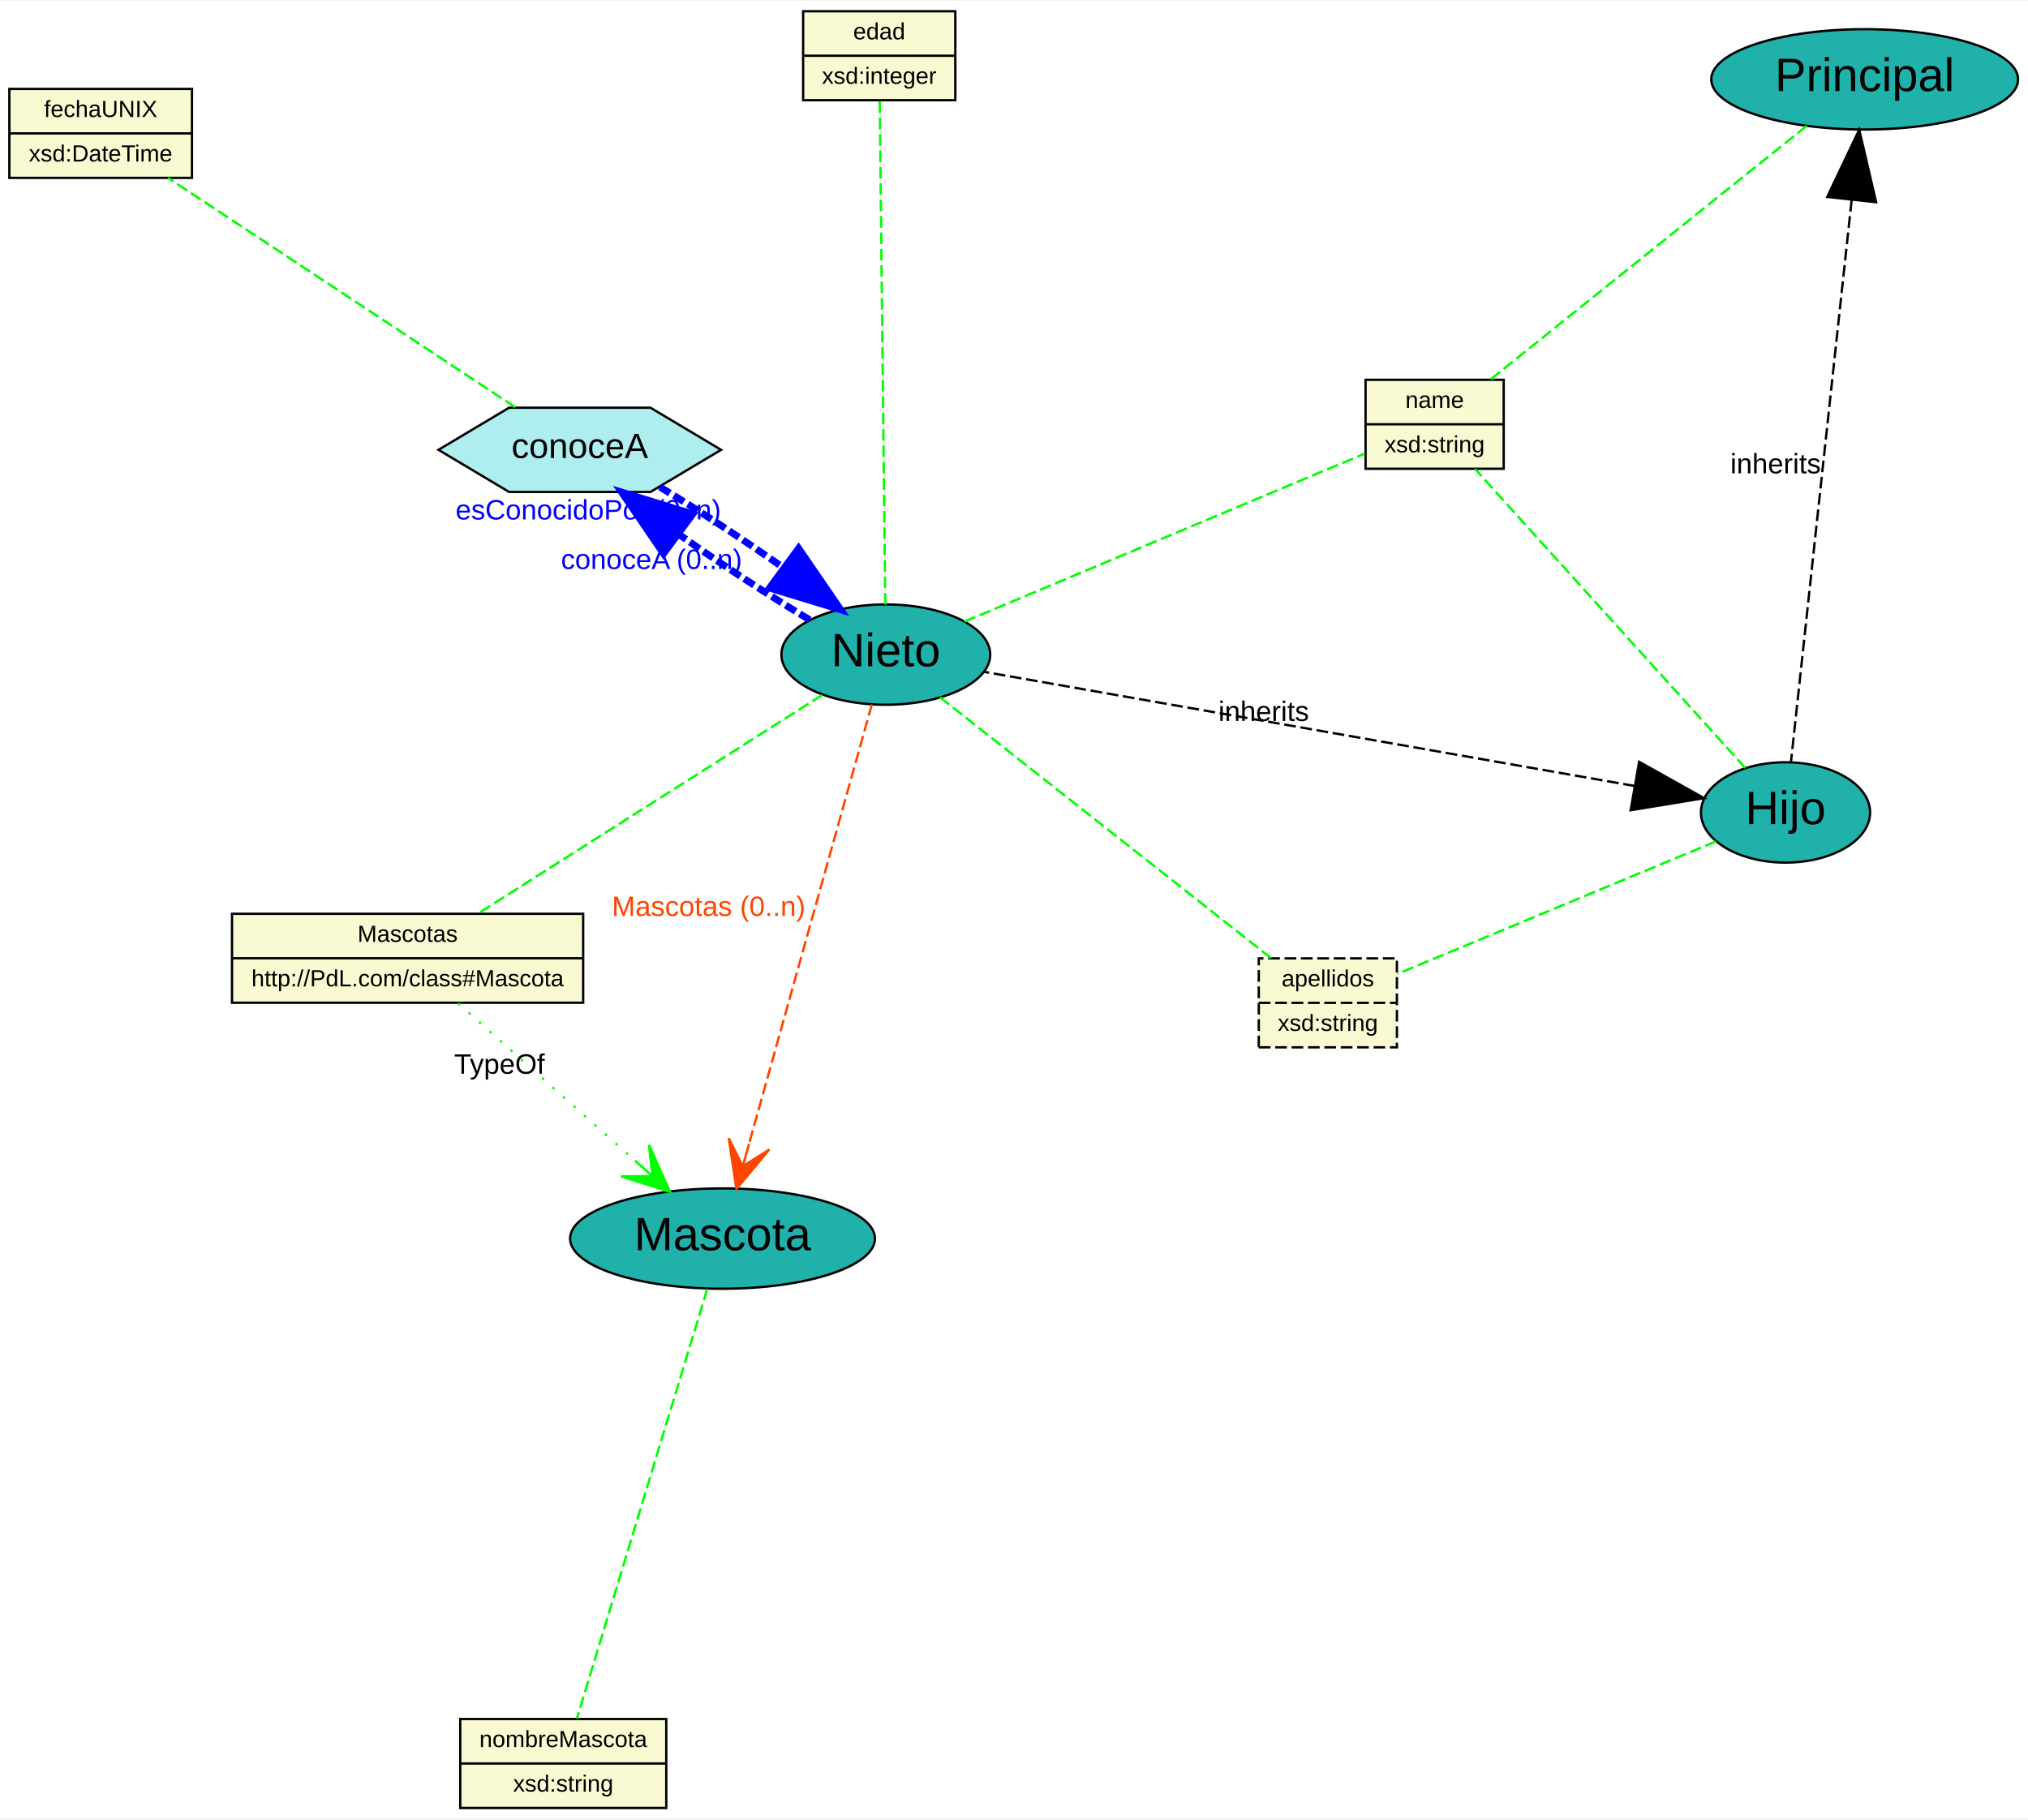
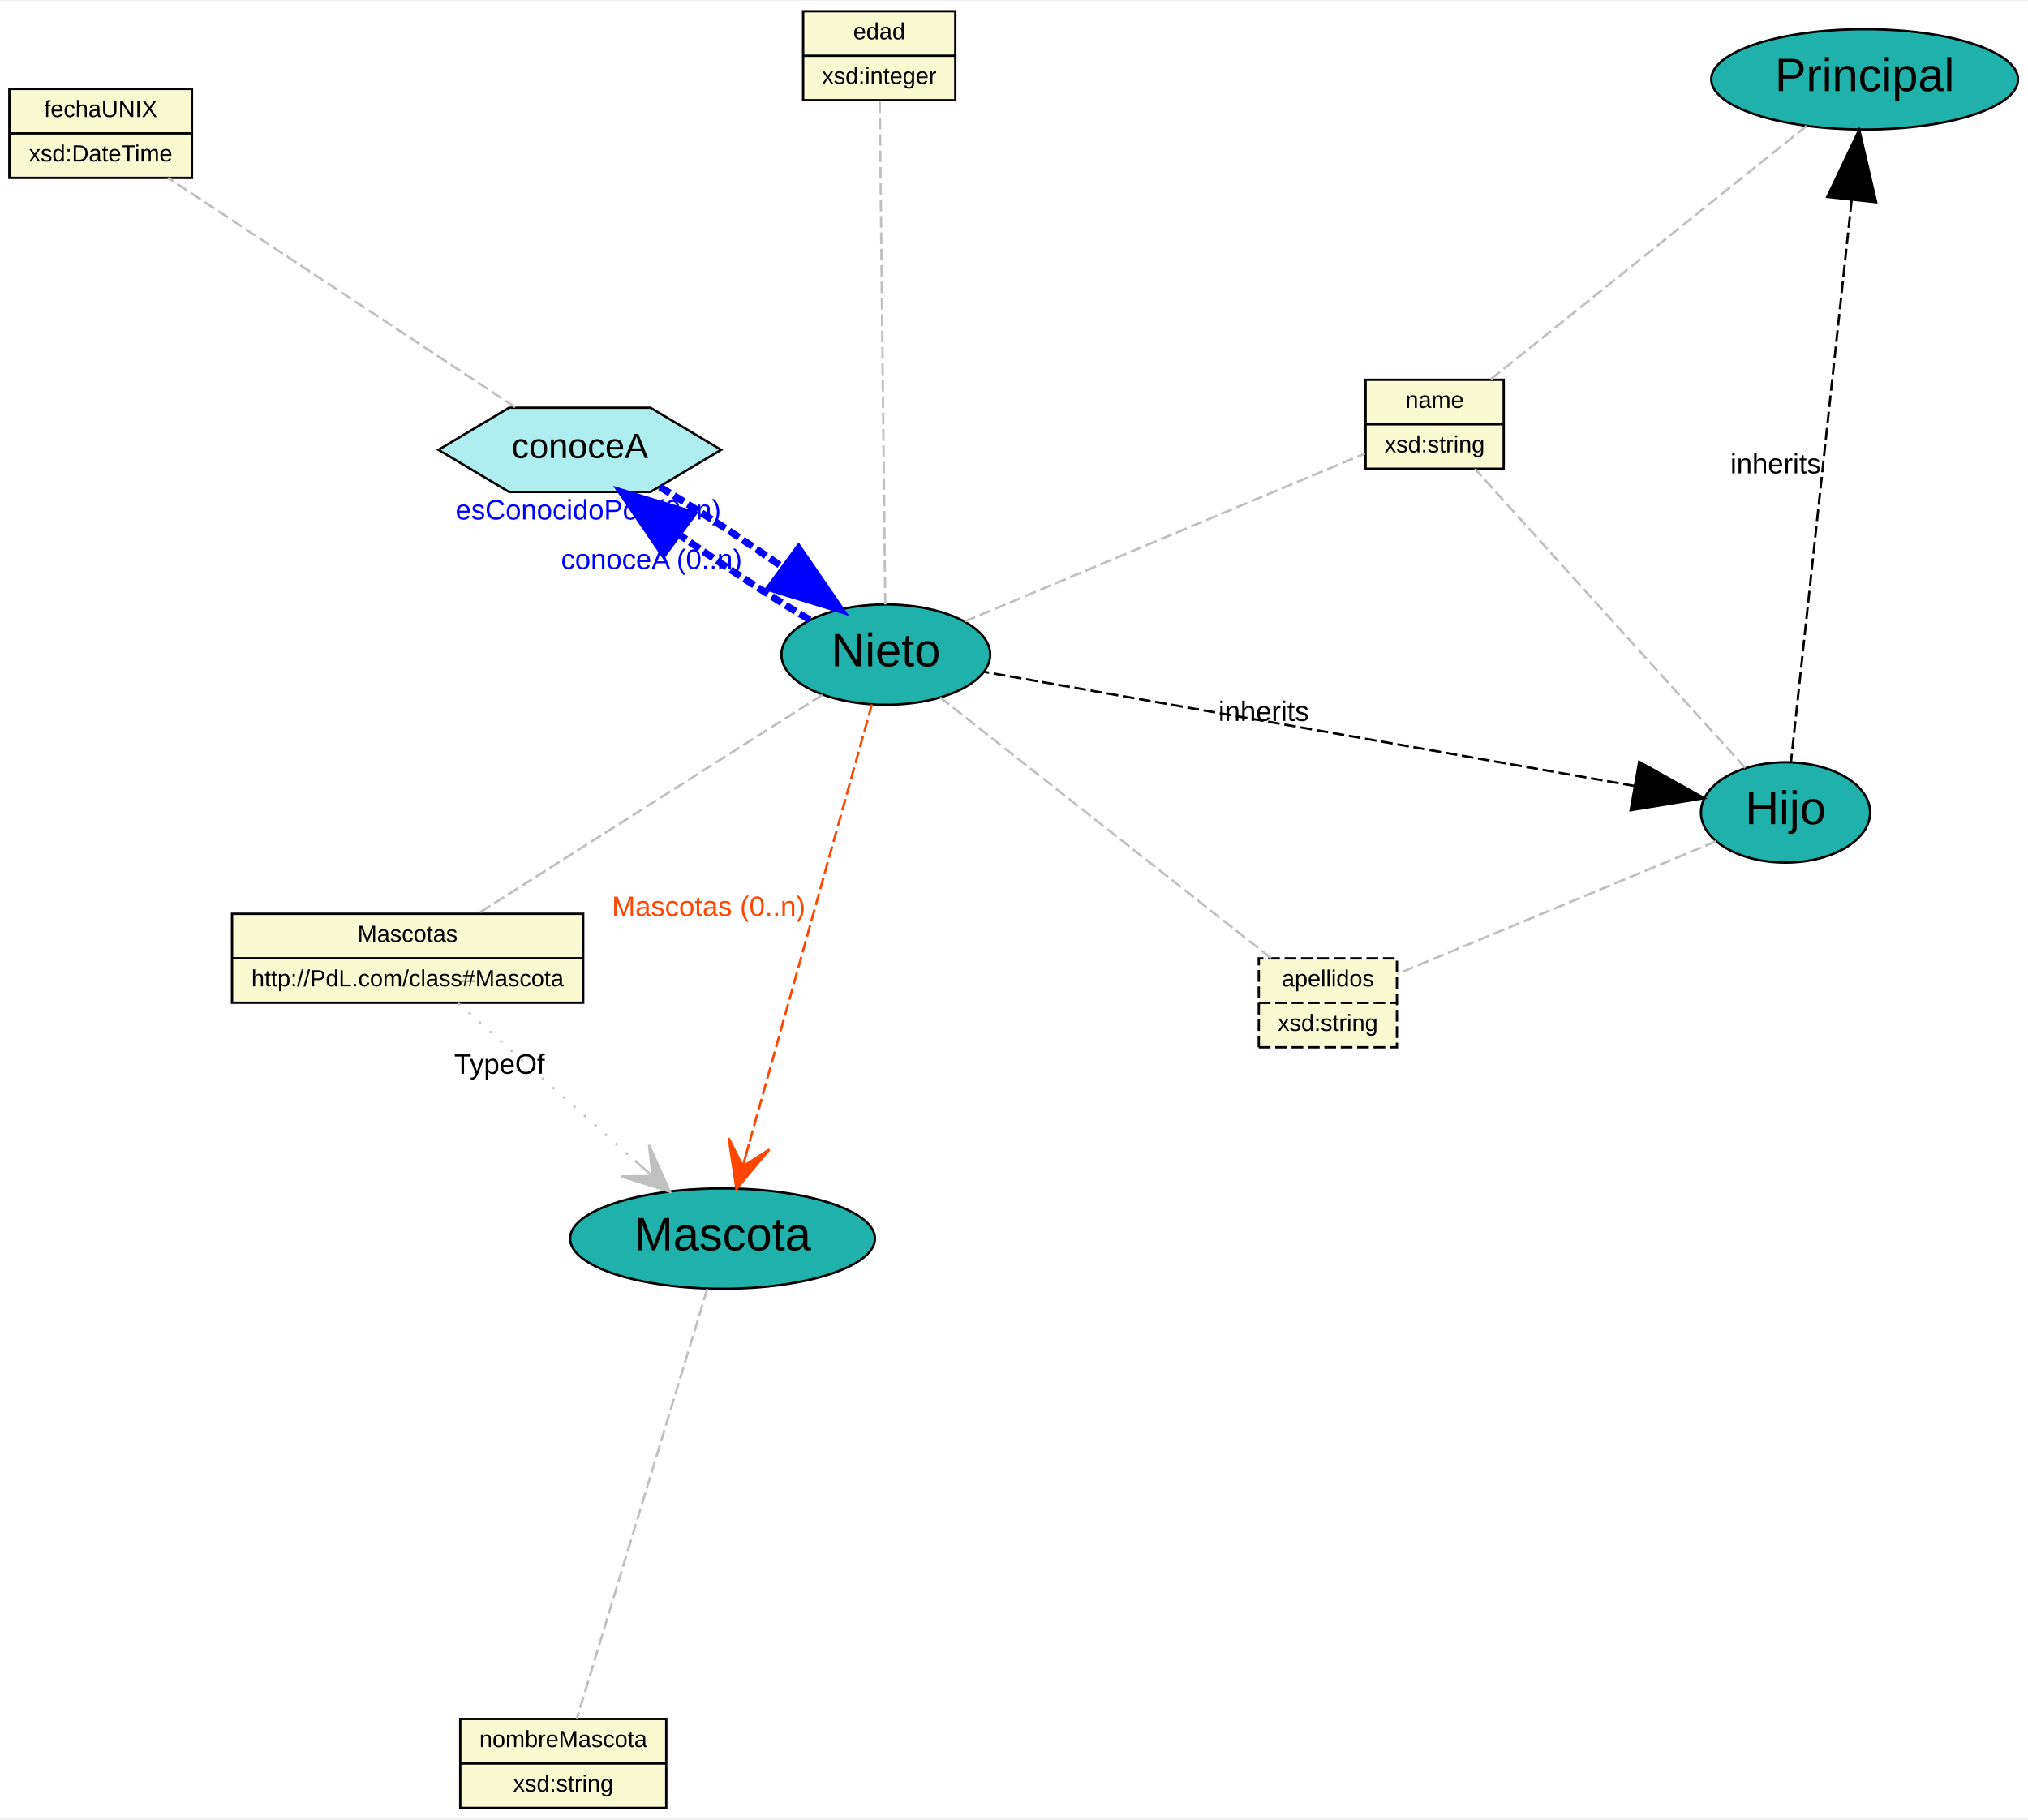
<svg xmlns="http://www.w3.org/2000/svg" width="866pt" height="777pt" viewBox="0.00 0.00 866.24 776.59">
  <g id="graph0" class="graph" transform="scale(1 1) rotate(0) translate(4 772.5863)">
    <polygon fill="#ffffff" stroke="transparent" points="-4,4 -4,-772.586 862.235,-772.586 862.235,4 -4,4" />
    <g id="node1" class="node">
      <polygon fill="#fafad2" stroke="#000000" stroke-dasharray="5,2" points="533.679,-325.465 533.679,-363.465 592.679,-363.465 592.679,-325.465 533.679,-325.465" />
      <text text-anchor="middle" x="563.179" y="-351.465" font-family="Arial" font-size="10.00" fill="#000000">apellidos</text>
      <polyline fill="none" stroke="#000000" stroke-dasharray="5,2" points="533.679,-344.465 592.679,-344.465 " />
      <text text-anchor="middle" x="563.179" y="-332.465" font-family="Arial" font-size="10.00" fill="#000000">xsd:string</text>
    </g>
    <g id="node2" class="node">
      <polygon fill="#fafad2" stroke="#000000" points="192.59,-.5 192.59,-38.5 280.59,-38.5 280.59,-.5 192.59,-.5" />
      <text text-anchor="middle" x="236.59" y="-26.5" font-family="Arial" font-size="10.00" fill="#000000">nombreMascota</text>
      <polyline fill="none" stroke="#000000" points="192.59,-19.5 280.59,-19.5 " />
      <text text-anchor="middle" x="236.59" y="-7.5" font-family="Arial" font-size="10.00" fill="#000000">xsd:string</text>
    </g>
    <g id="node3" class="node">
      <polygon fill="#fafad2" stroke="#000000" points="95.1,-344.512 95.1,-382.512 245.1,-382.512 245.1,-344.512 95.1,-344.512" />
      <text text-anchor="middle" x="170.1" y="-370.512" font-family="Arial" font-size="10.00" fill="#000000">Mascotas</text>
      <polyline fill="none" stroke="#000000" points="95.1,-363.512 245.1,-363.512 " />
      <text text-anchor="middle" x="170.1" y="-351.512" font-family="Arial" font-size="10.00" fill="#000000">http://PdL.com/class#Mascota</text>
    </g>
    <g id="node9" class="node">
      <ellipse fill="#20b2aa" stroke="#000000" cx="304.625" cy="-243.758" rx="65.108" ry="21.429" />
      <text text-anchor="middle" x="304.625" y="-238.758" font-family="Arial" font-size="20.00" fill="#000000">Mascota</text>
    </g>
    <g id="edge10" class="edge">
-       <path fill="none" stroke="#00ff00" stroke-dasharray="1,5" d="M191.714,-344.272C211.966,-326.243 242.673,-298.908 266.954,-277.293" />
-       <polygon fill="#00ff00" stroke="#00ff00" points="282.168,-263.75 273.213,-283.77 274.698,-270.399 267.229,-277.048 267.229,-277.048 267.229,-277.048 274.698,-270.399 261.245,-270.325 282.168,-263.75 282.168,-263.75" />
+       <path fill="none" stroke="#c0c0c0" stroke-dasharray="1,5" d="M191.714,-344.272C211.966,-326.243 242.673,-298.908 266.954,-277.293" />
+       <polygon fill="#c0c0c0" stroke="#c0c0c0" points="282.168,-263.75 273.213,-283.77 274.698,-270.399 267.229,-277.048 267.229,-277.048 267.229,-277.048 274.698,-270.399 261.245,-270.325 282.168,-263.75 282.168,-263.75" />
      <text text-anchor="middle" x="209.334" y="-314.182" font-family="Arial" font-size="12.00" fill="#000000">TypeOf</text>
    </g>
    <g id="node4" class="node">
      <polygon fill="#fafad2" stroke="#000000" points="579.289,-572.64 579.289,-610.64 638.289,-610.64 638.289,-572.64 579.289,-572.64" />
      <text text-anchor="middle" x="608.789" y="-598.64" font-family="Arial" font-size="10.00" fill="#000000">name</text>
      <polyline fill="none" stroke="#000000" points="579.289,-591.64 638.289,-591.64 " />
      <text text-anchor="middle" x="608.789" y="-579.64" font-family="Arial" font-size="10.00" fill="#000000">xsd:string</text>
    </g>
    <g id="node5" class="node">
      <polygon fill="#fafad2" stroke="#000000" points="339.05,-730.086 339.05,-768.086 404.05,-768.086 404.05,-730.086 339.05,-730.086" />
      <text text-anchor="middle" x="371.55" y="-756.086" font-family="Arial" font-size="10.00" fill="#000000">edad</text>
      <polyline fill="none" stroke="#000000" points="339.05,-749.086 404.05,-749.086 " />
      <text text-anchor="middle" x="371.55" y="-737.086" font-family="Arial" font-size="10.00" fill="#000000">xsd:integer</text>
    </g>
    <g id="node6" class="node">
      <polygon fill="#fafad2" stroke="#000000" points="0,-696.91 0,-734.91 78,-734.91 78,-696.91 0,-696.91" />
      <text text-anchor="middle" x="39" y="-722.91" font-family="Arial" font-size="10.00" fill="#000000">fechaUNIX</text>
      <polyline fill="none" stroke="#000000" points="0,-715.91 78,-715.91 " />
      <text text-anchor="middle" x="39" y="-703.91" font-family="Arial" font-size="10.00" fill="#000000">xsd:DateTime</text>
    </g>
    <g id="node7" class="node">
      <ellipse fill="#20b2aa" stroke="#000000" cx="758.666" cy="-425.811" rx="36.125" ry="21.429" />
      <text text-anchor="middle" x="758.666" y="-420.811" font-family="Arial" font-size="20.00" fill="#000000">Hijo</text>
    </g>
    <g id="edge1" class="edge">
-       <path fill="none" stroke="#00ff00" stroke-dasharray="5,2" d="M728.976,-413.456C692.126,-398.122 629.659,-372.128 592.828,-356.802" />
+       <path fill="none" stroke="#c0c0c0" stroke-dasharray="5,2" d="M728.976,-413.456C692.126,-398.122 629.659,-372.128 592.828,-356.802" />
    </g>
    <g id="edge6" class="edge">
-       <path fill="none" stroke="#00ff00" stroke-dasharray="5,2" d="M741.473,-444.833C712.64,-476.736 654.866,-540.66 626.012,-572.585" />
+       <path fill="none" stroke="#c0c0c0" stroke-dasharray="5,2" d="M741.473,-444.833C712.64,-476.736 654.866,-540.66 626.012,-572.585" />
    </g>
    <g id="node10" class="node">
      <ellipse fill="#20b2aa" stroke="#000000" cx="374.365" cy="-493.245" rx="44.596" ry="21.429" />
      <text text-anchor="middle" x="374.365" y="-488.245" font-family="Arial" font-size="20.00" fill="#000000">Nieto</text>
    </g>
    <g id="edge13" class="edge">
      <path fill="none" stroke="#000000" stroke-dasharray="5,2" d="M694.275,-437.11C615.194,-450.986 483.32,-474.126 416.27,-485.892" />
      <polygon fill="#000000" stroke="#000000" points="696.15,-447.441 723.884,-431.914 692.521,-426.757 696.15,-447.441" />
      <text text-anchor="middle" x="535.773" y="-464.901" font-family="Arial" font-size="12.00" fill="#000000">inherits</text>
    </g>
    <g id="node8" class="node">
      <ellipse fill="#20b2aa" stroke="#000000" cx="792.474" cy="-738.996" rx="65.523" ry="21.429" />
      <text text-anchor="middle" x="792.474" y="-733.996" font-family="Arial" font-size="20.00" fill="#000000">Principal</text>
    </g>
    <g id="edge2" class="edge">
-       <path fill="none" stroke="#00ff00" stroke-dasharray="5,2" d="M767.702,-719.123C732.253,-690.685 667.492,-638.732 632.588,-610.732" />
+       <path fill="none" stroke="#c0c0c0" stroke-dasharray="5,2" d="M767.702,-719.123C732.253,-690.685 667.492,-638.732 632.588,-610.732" />
    </g>
    <g id="edge12" class="edge">
      <path fill="none" stroke="#000000" stroke-dasharray="5,2" d="M786.915,-687.495C779.375,-617.646 766.242,-495.989 760.962,-447.074" />
      <polygon fill="#000000" stroke="#000000" points="776.491,-688.77 790.15,-717.469 797.37,-686.516 776.491,-688.77" />
      <text text-anchor="middle" x="754.438" y="-570.684" font-family="Arial" font-size="12.00" fill="#000000">inherits</text>
    </g>
    <g id="edge3" class="edge">
-       <path fill="none" stroke="#00ff00" stroke-dasharray="5,2" d="M298.101,-222.255C284.864,-178.623 255.038,-80.308 242.412,-38.69" />
+       <path fill="none" stroke="#c0c0c0" stroke-dasharray="5,2" d="M298.101,-222.255C284.864,-178.623 255.038,-80.308 242.412,-38.69" />
    </g>
    <g id="edge8" class="edge">
-       <path fill="none" stroke="#00ff00" stroke-dasharray="5,2" d="M397.517,-475.002C433.46,-446.68 502.348,-392.398 538.942,-363.563" />
+       <path fill="none" stroke="#c0c0c0" stroke-dasharray="5,2" d="M397.517,-475.002C433.46,-446.68 502.348,-392.398 538.942,-363.563" />
    </g>
    <g id="edge5" class="edge">
-       <path fill="none" stroke="#00ff00" stroke-dasharray="5,2" d="M347.24,-476.018C309.148,-451.825 240.033,-407.928 200.332,-382.713" />
+       <path fill="none" stroke="#c0c0c0" stroke-dasharray="5,2" d="M347.24,-476.018C309.148,-451.825 240.033,-407.928 200.332,-382.713" />
    </g>
    <g id="edge7" class="edge">
-       <path fill="none" stroke="#00ff00" stroke-dasharray="5,2" d="M407.952,-507.343C453.782,-526.579 535.203,-560.754 578.977,-579.127" />
+       <path fill="none" stroke="#c0c0c0" stroke-dasharray="5,2" d="M407.952,-507.343C453.782,-526.579 535.203,-560.754 578.977,-579.127" />
    </g>
    <g id="edge4" class="edge">
-       <path fill="none" stroke="#00ff00" stroke-dasharray="5,2" d="M374.129,-514.618C373.591,-563.617 372.273,-683.413 371.76,-730.059" />
+       <path fill="none" stroke="#c0c0c0" stroke-dasharray="5,2" d="M374.129,-514.618C373.591,-563.617 372.273,-683.413 371.76,-730.059" />
    </g>
    <g id="edge11" class="edge">
      <path fill="none" stroke="#ff4500" stroke-dasharray="5,2" d="M368.418,-471.974C356.812,-430.455 330.969,-338.002 315.98,-284.38" />
      <polygon fill="#ff4500" stroke="#ff4500" points="310.556,-264.975 324.608,-281.814 313.248,-274.606 315.94,-284.237 315.94,-284.237 315.94,-284.237 313.248,-274.606 307.272,-286.66 310.556,-264.975 310.556,-264.975" />
      <text text-anchor="middle" x="298.699" y="-381.577" font-family="Arial" font-size="12.00" fill="#ff4500">Mascotas (0..n) </text>
    </g>
    <g id="node11" class="node">
      <polygon fill="#afeeee" stroke="#000000" points="304.003,-580.724 273.824,-598.724 213.466,-598.724 183.287,-580.724 213.466,-562.724 273.824,-562.724 304.003,-580.724" />
      <text text-anchor="middle" x="243.645" y="-577.224" font-family="Arial" font-size="15.00" fill="#000000">conoceA</text>
    </g>
    <g id="edge14" class="edge">
      <path fill="none" stroke="#0000ff" stroke-width="3" stroke-dasharray="5,2" d="M341.836,-508.106C324.873,-518.223 303.95,-531.931 285.771,-544.746" />
      <polygon fill="#0000ff" stroke="#0000ff" stroke-width="3" points="279.424,-536.38 261.518,-562.641 291.892,-553.278 279.424,-536.38" />
      <text text-anchor="middle" x="274.303" y="-529.826" font-family="Arial" font-size="12.00" fill="#0000ff">conoceA (0..n)</text>
    </g>
    <g id="edge9" class="edge">
-       <path fill="none" stroke="#00ff00" stroke-dasharray="5,2" d="M216.046,-598.956C177.315,-624.541 107.179,-670.872 67.807,-696.881" />
+       <path fill="none" stroke="#c0c0c0" stroke-dasharray="5,2" d="M216.046,-598.956C177.315,-624.541 107.179,-670.872 67.807,-696.881" />
    </g>
    <g id="edge15" class="edge">
      <path fill="none" stroke="#0000ff" stroke-width="3" stroke-dasharray="5,2" d="M277.872,-564.846C294.037,-555.129 313.499,-542.376 330.707,-530.301" />
      <polygon fill="#0000ff" stroke="#0000ff" stroke-width="3" points="337.112,-538.625 355.096,-512.417 324.694,-521.689 337.112,-538.625" />
      <text text-anchor="middle" x="247.289" y="-550.973" font-family="Arial" font-size="12.00" fill="#0000ff">esConocidoPor (0..n)</text>
    </g>
  </g>
</svg>
